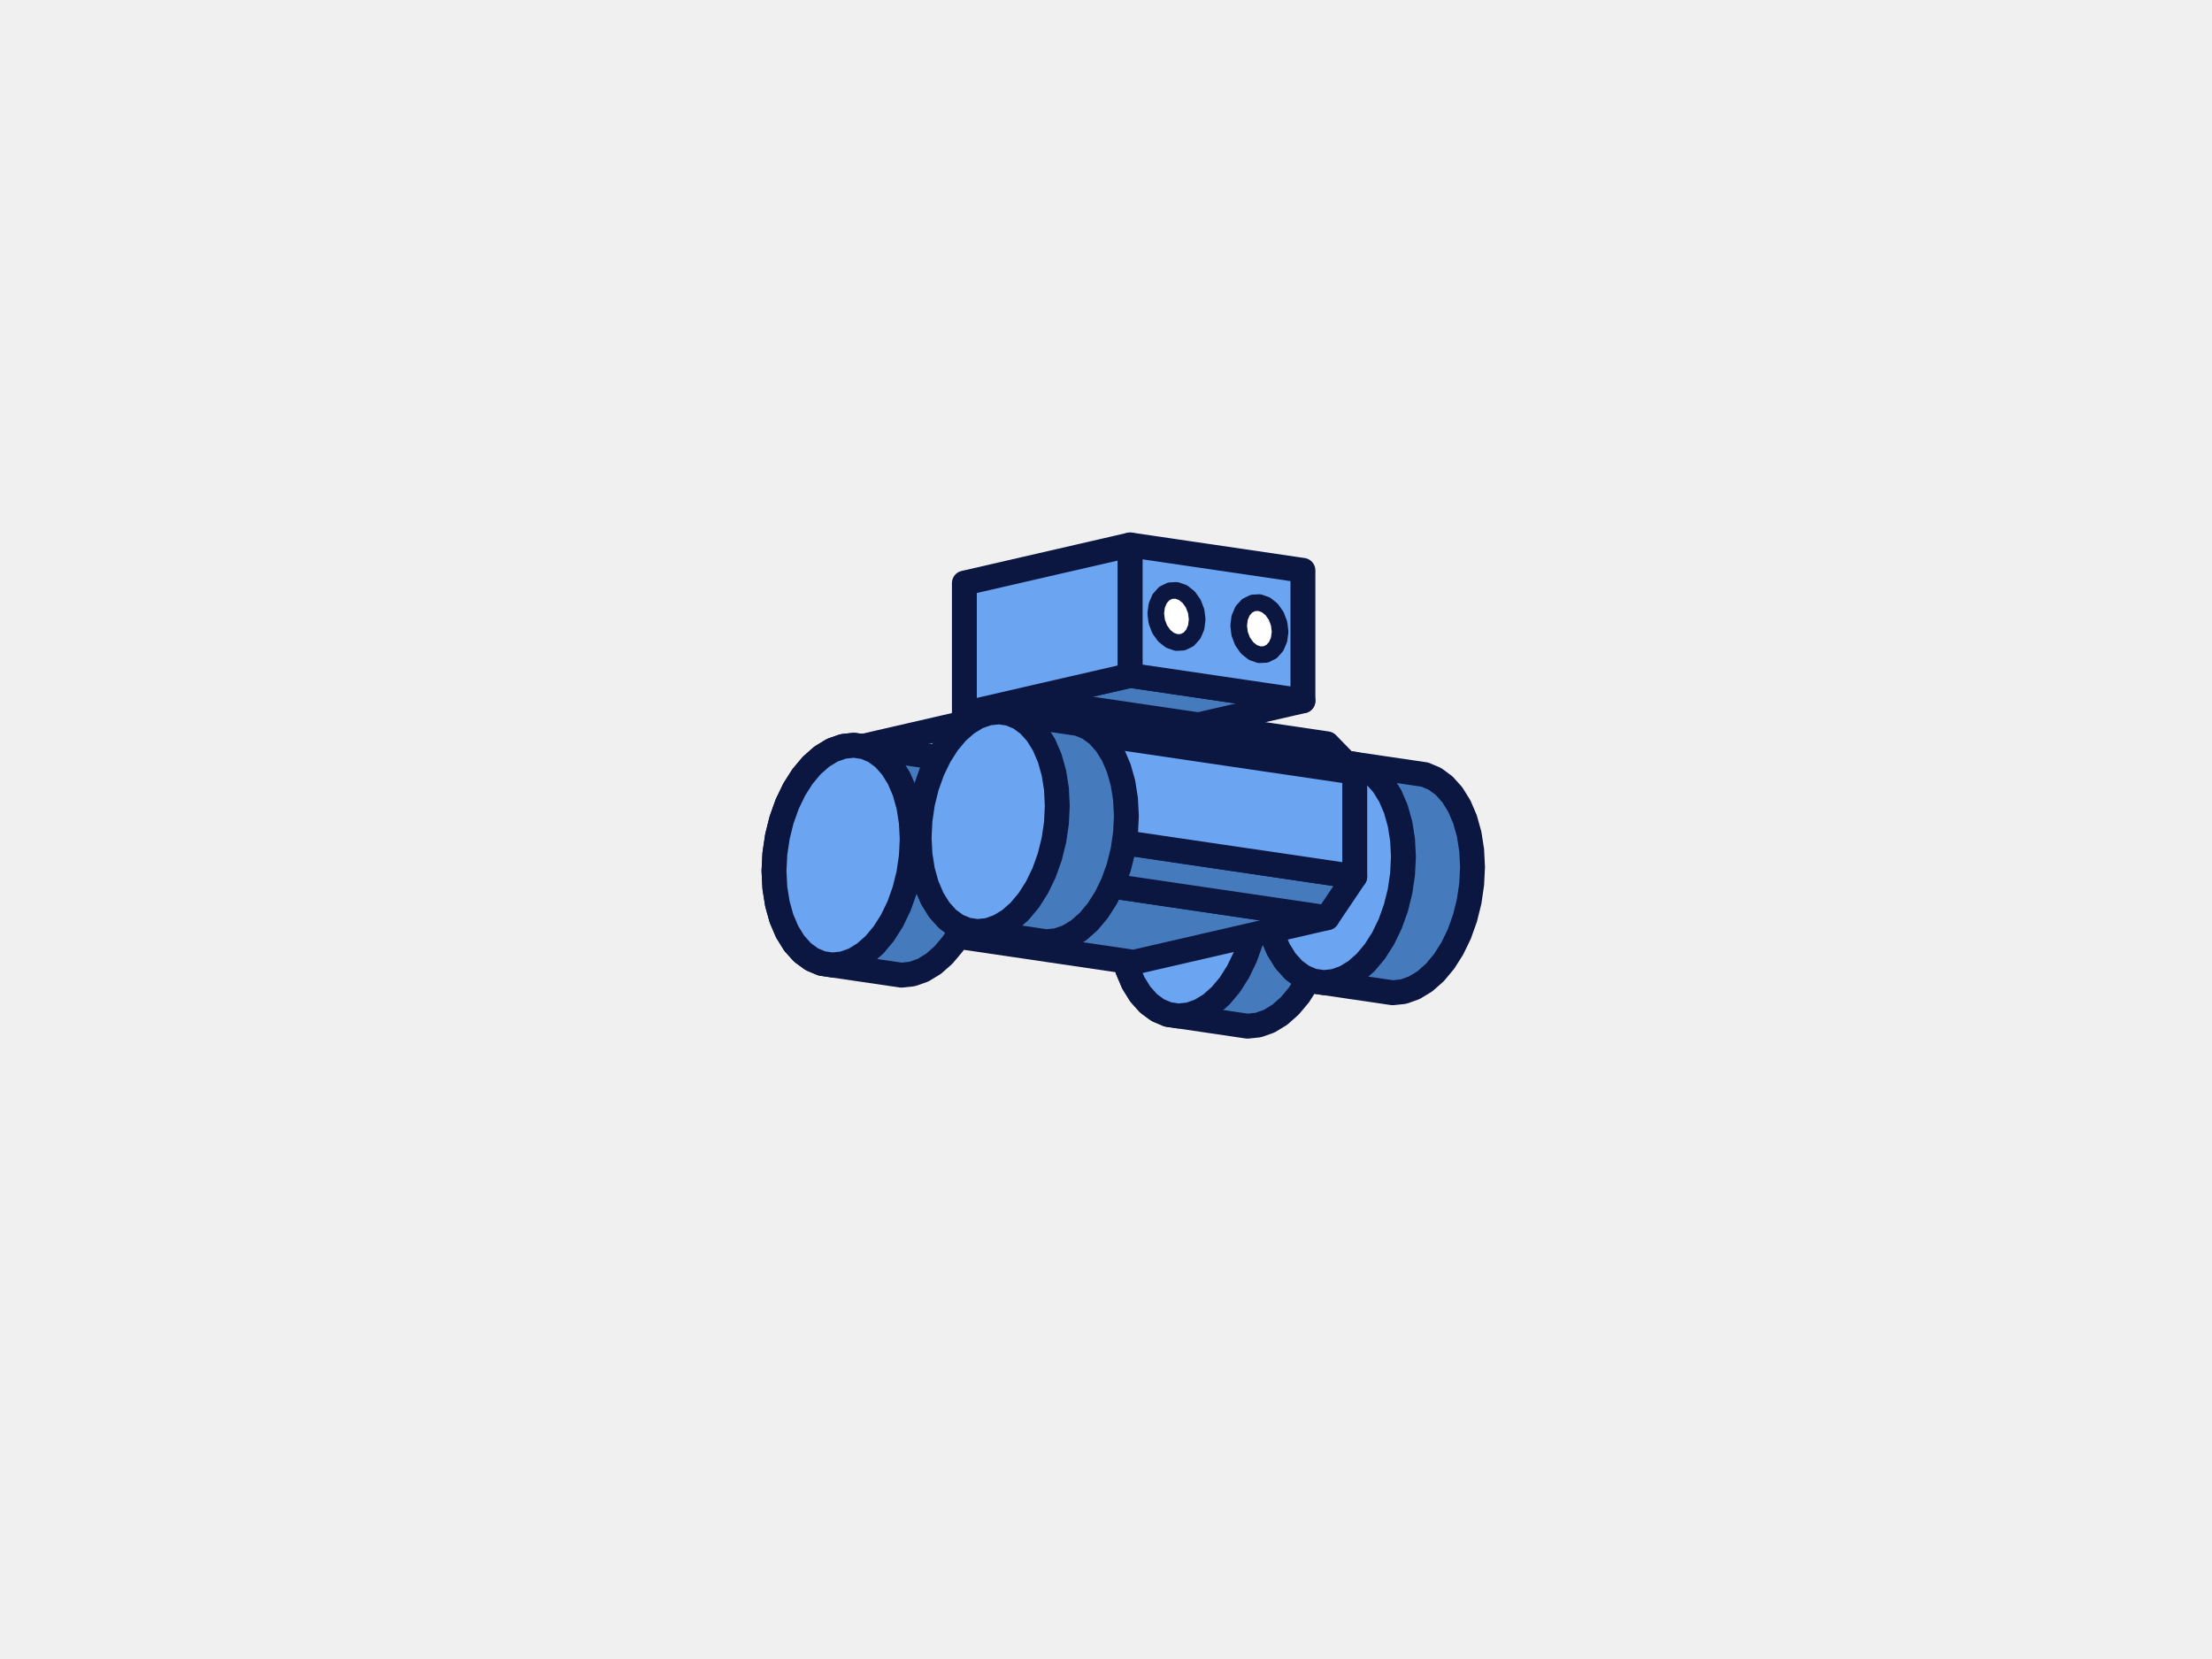
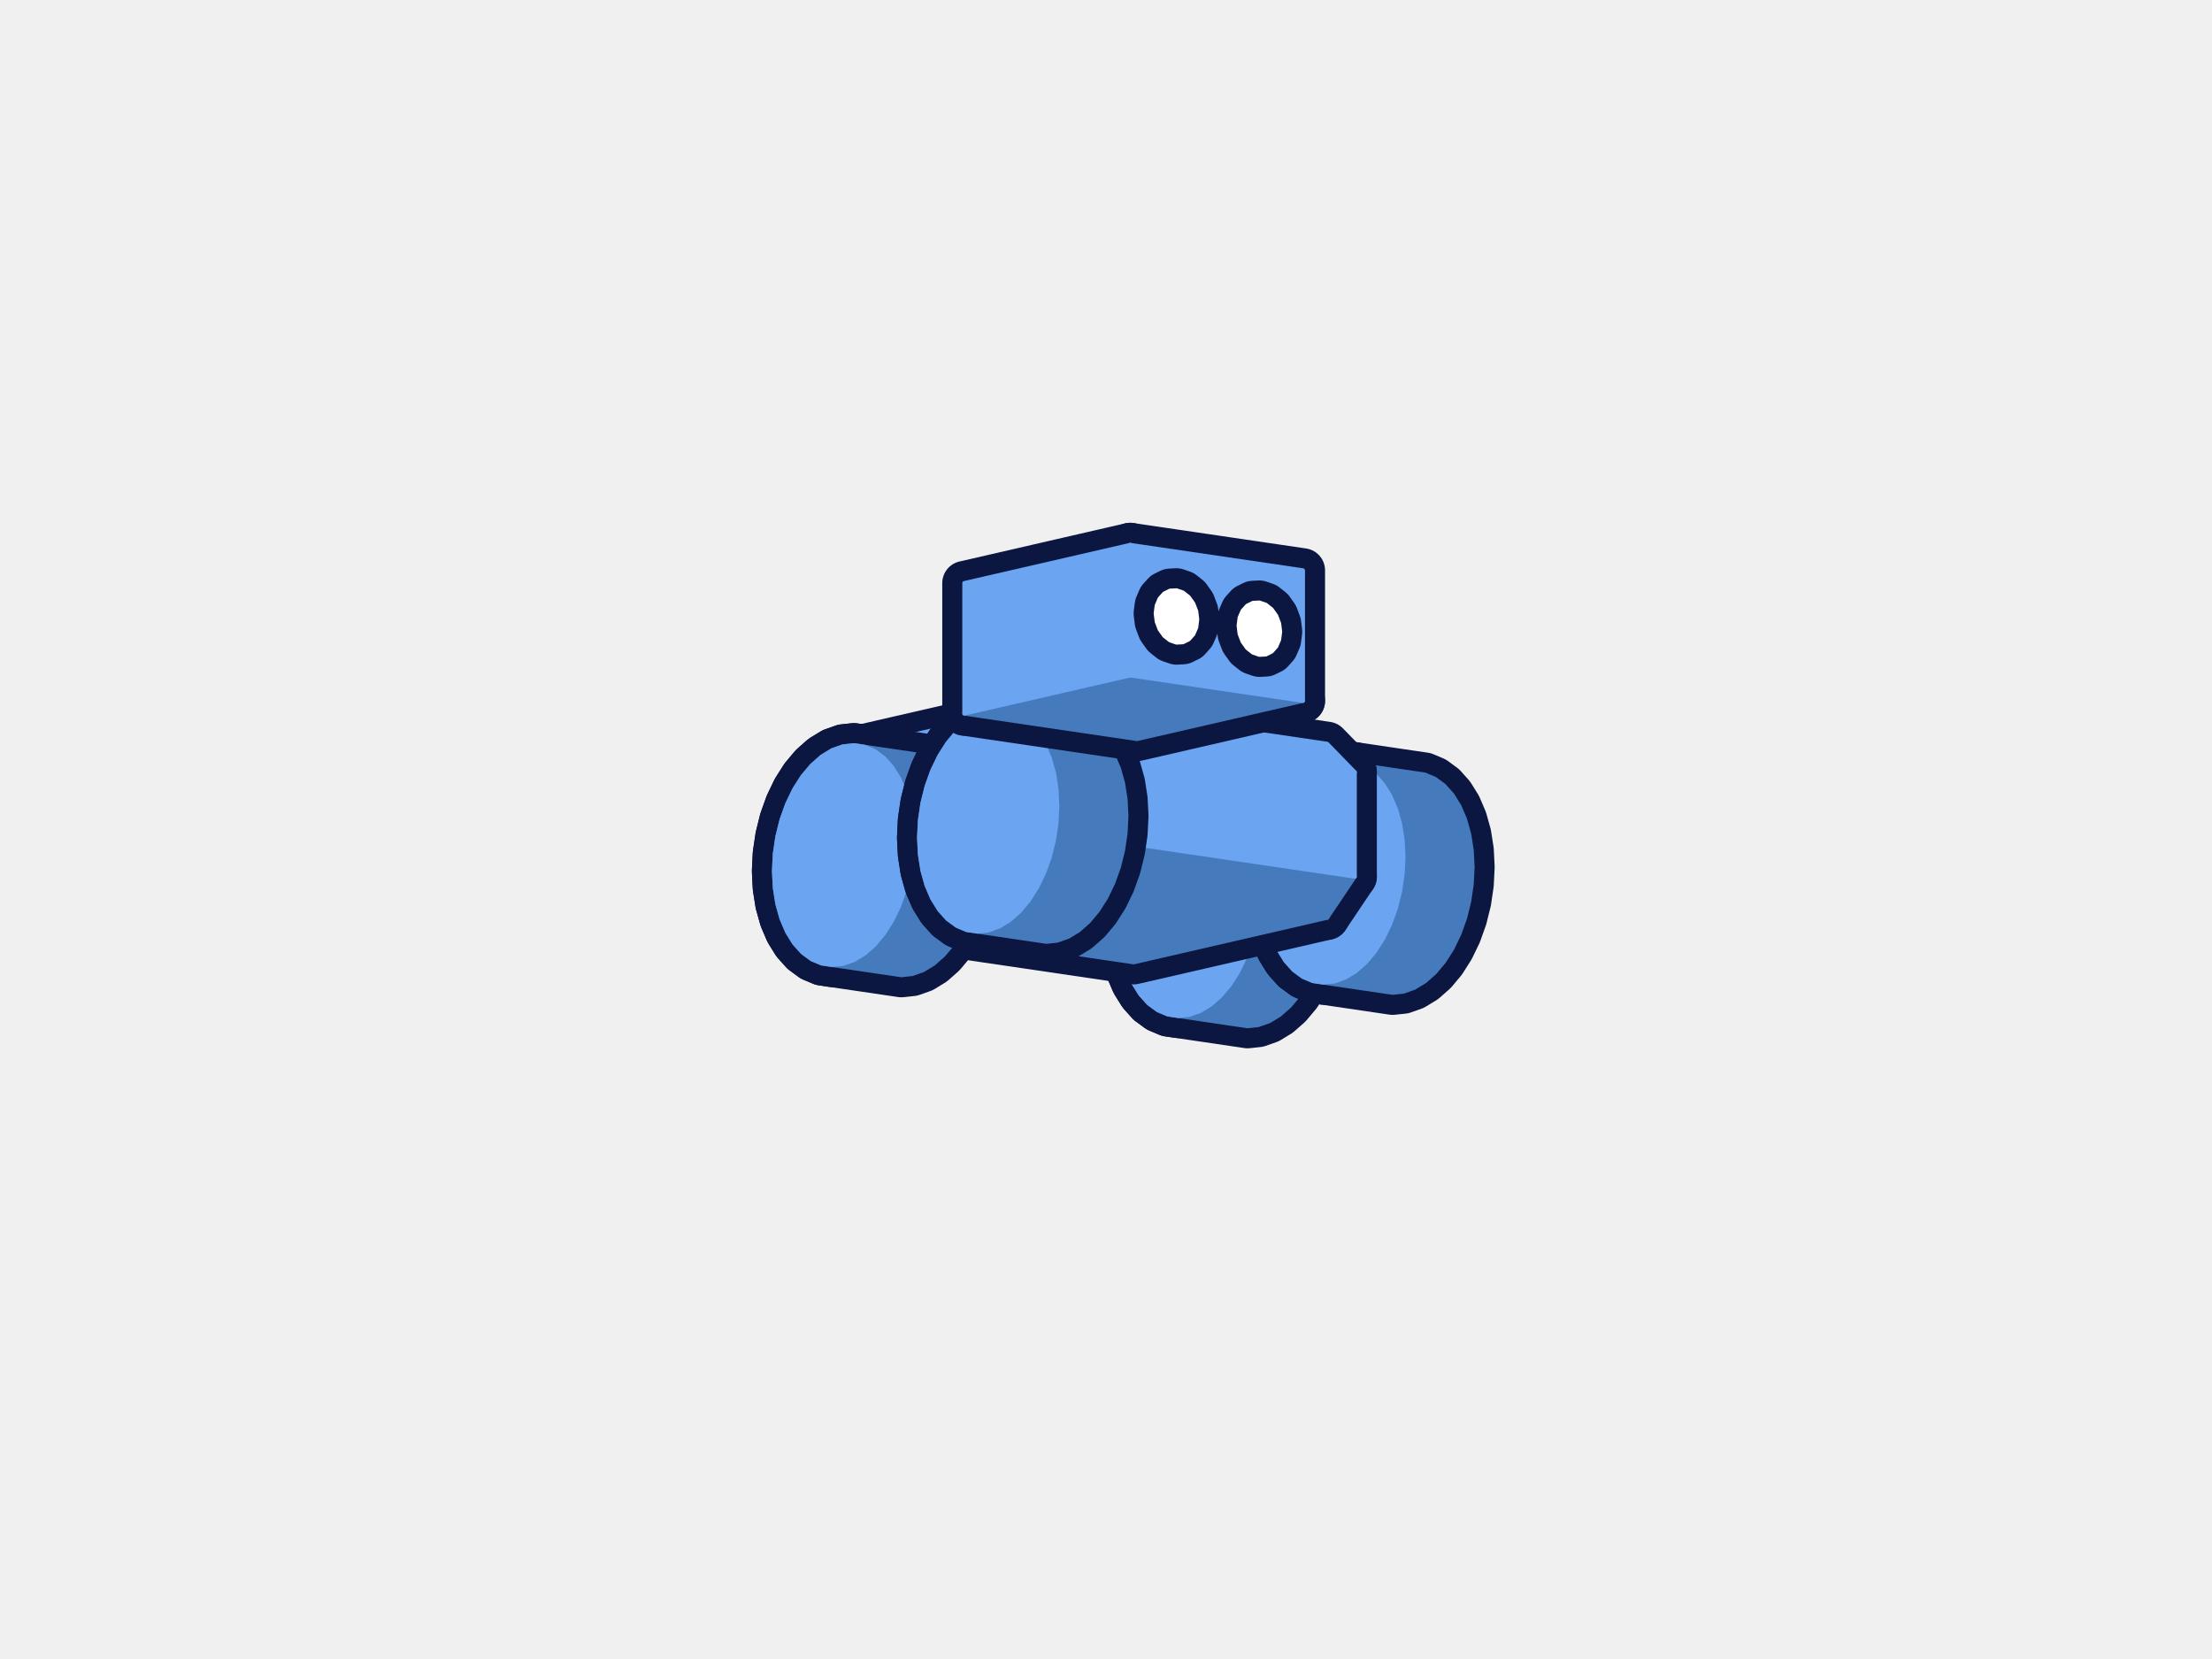
<svg xmlns="http://www.w3.org/2000/svg" viewBox="0 0 800 600">
  <defs>
    <filter id="roundCorners">
      <feGaussianBlur in="SourceGraphic" stdDeviation="2" result="blur" />
      <feColorMatrix in="blur" type="matrix" values="1 0 0 0 0  0 1 0 0 0  0 0 1 0 0  0 0 0 19 -9" result="goo" />
      <feComposite in="SourceGraphic" in2="goo" operator="atop" />
    </filter>
  </defs>
-   <polygon points="405.12,333.47 405.43,327.24 406.35,321.03 407.85,314.99 409.89,309.26 412.44,303.98 415.42,299.29 418.77,295.29 422.39,292.10 426.20,289.78 430.11,288.40 434.02,287.98 459.01,291.66 462.82,292.22 466.44,293.75 469.79,296.21 472.77,299.53 475.31,303.63 477.36,308.42 478.86,313.77 479.78,319.56 480.09,325.64 479.78,331.86 478.86,338.07 477.36,344.12 475.31,349.85 472.77,355.13 469.79,359.82 466.44,363.81 462.82,367.01 459.01,369.33 455.10,370.71 451.19,371.13 426.20,367.44 422.39,366.88 418.77,365.35 415.42,362.90 412.44,359.58 409.89,355.48 407.85,350.69 406.35,345.33 405.43,339.54" fill="#457bbd" stroke="#0b1641" stroke-width="9" stroke-linejoin="round" stroke-linecap="round" />
-   <polygon points="457.60,321.38 457.90,315.16 458.82,308.95 460.32,302.91 462.37,297.18 464.92,291.90 467.90,287.20 471.24,283.21 474.86,280.02 478.68,277.70 482.58,276.31 486.49,275.90 511.48,279.58 515.29,280.14 518.92,281.67 522.26,284.12 525.24,287.44 527.79,291.55 529.84,296.34 531.34,301.69 532.25,307.48 532.56,313.56 532.25,319.78 531.34,325.99 529.84,332.03 527.79,337.77 525.24,343.04 522.26,347.74 518.92,351.73 515.29,354.93 511.48,357.24 507.57,358.63 503.66,359.04 478.68,355.36 474.86,354.80 471.24,353.27 467.90,350.82 464.92,347.50 462.37,343.39 460.32,338.60 458.82,333.25 457.90,327.46" fill="#457bbd" stroke="#0b1641" stroke-width="9" stroke-linejoin="round" stroke-linecap="round" />
-   <polygon points="455.10,321.96 454.79,315.88 453.88,310.09 452.37,304.74 450.33,299.95 447.78,295.84 444.80,292.52 441.45,290.07 437.83,288.54 434.02,287.98 430.11,288.40 426.20,289.78 422.39,292.10 418.77,295.29 415.42,299.29 412.44,303.98 409.89,309.26 407.85,314.99 406.35,321.03 405.43,327.24 405.12,333.47 405.43,339.54 406.35,345.33 407.85,350.69 409.89,355.48 412.44,359.58 415.42,362.90 418.77,365.35 422.39,366.88 426.20,367.44 430.11,367.03 434.02,365.64 437.83,363.33 441.45,360.13 444.80,356.14 447.78,351.44 450.33,346.17 452.37,340.43 453.88,334.39 454.79,328.18" fill="#6ba4f1" stroke="#0b1641" stroke-width="9" stroke-linejoin="round" stroke-linecap="round" />
-   <polygon points="507.57,309.88 507.26,303.80 506.35,298.01 504.85,292.65 502.80,287.87 500.25,283.76 497.27,280.44 493.93,277.99 490.31,276.46 486.49,275.90 482.58,276.31 478.68,277.70 474.86,280.02 471.24,283.21 467.90,287.20 464.92,291.90 462.37,297.18 460.32,302.91 458.82,308.95 457.90,315.16 457.60,321.38 457.90,327.46 458.82,333.25 460.32,338.60 462.37,343.39 464.92,347.50 467.90,350.82 471.24,353.27 474.86,354.80 478.68,355.36 482.58,354.95 486.49,353.56 490.31,351.24 493.93,348.05 497.27,344.05 500.25,339.36 502.80,334.08 504.85,328.35 506.35,322.31 507.26,316.10" fill="#6ba4f1" stroke="#0b1641" stroke-width="9" stroke-linejoin="round" stroke-linecap="round" />
-   <polygon points="348.78,258.06 411.24,267.27 471.22,253.46 408.75,244.26" fill="#457bbd" stroke="#0b1641" stroke-width="9" stroke-linejoin="round" stroke-linecap="round" />
-   <polygon points="348.78,258.06 408.75,244.26 408.75,197.08 348.78,210.88" fill="#6ba4f1" stroke="#0b1641" stroke-width="9" stroke-linejoin="round" stroke-linecap="round" />
-   <polygon points="408.75,244.26 471.22,253.46 471.22,206.28 408.75,197.08" fill="#6ba4f1" stroke="#0b1641" stroke-width="9" stroke-linejoin="round" stroke-linecap="round" />
-   <polygon points="310.04,333.29 410.00,348.02 479.96,331.91 380.01,317.18" fill="#457bbd" stroke="#0b1641" stroke-width="9" stroke-linejoin="round" stroke-linecap="round" />
-   <polygon points="390.00,264.56 489.96,279.29 479.96,269.01 380.01,254.28" fill="#6ba4f1" stroke="#0b1641" stroke-width="9" stroke-linejoin="round" stroke-linecap="round" />
-   <polygon points="380.01,317.18 479.96,331.91 489.96,317.03 390.00,302.30" fill="#457bbd" stroke="#0b1641" stroke-width="9" stroke-linejoin="round" stroke-linecap="round" />
-   <polygon points="390.00,302.30 489.96,317.03 489.96,279.29 390.00,264.56" fill="#6ba4f1" stroke="#0b1641" stroke-width="9" stroke-linejoin="round" stroke-linecap="round" />
-   <polygon points="310.04,333.29 380.01,317.18 390.00,302.30 390.00,264.56 380.01,254.28 310.04,270.39" fill="#6ba4f1" stroke="#0b1641" stroke-width="9" stroke-linejoin="round" stroke-linecap="round" />
-   <polygon points="279.93,315.02 280.24,308.80 281.16,302.59 282.66,296.54 284.71,290.81 287.25,285.53 290.23,280.84 293.58,276.85 297.20,273.65 301.01,271.33 304.92,269.95 308.83,269.53 333.82,273.21 337.63,273.78 341.25,275.30 344.60,277.76 347.58,281.08 350.12,285.18 352.17,289.97 353.67,295.33 354.59,301.11 354.90,307.19 354.59,313.41 353.67,319.62 352.17,325.67 350.12,331.40 347.58,336.68 344.60,341.37 341.25,345.36 337.63,348.56 333.82,350.88 329.91,352.26 326.00,352.68 301.01,349.00 297.20,348.43 293.58,346.91 290.23,344.45 287.25,341.13 284.71,337.03 282.66,332.24 281.16,326.88 280.24,321.10" fill="#457bbd" stroke="#0b1641" stroke-width="9" stroke-linejoin="round" stroke-linecap="round" />
-   <polygon points="332.41,302.94 332.72,296.71 333.63,290.50 335.13,284.46 337.18,278.73 339.73,273.45 342.71,268.76 346.05,264.76 349.67,261.57 353.49,259.25 357.40,257.87 361.30,257.45 386.29,261.13 390.11,261.69 393.73,263.22 397.07,265.68 400.05,269.00 402.60,273.10 404.65,277.89 406.15,283.24 407.06,289.03 407.37,295.11 407.06,301.33 406.15,307.54 404.65,313.59 402.60,319.32 400.05,324.60 397.07,329.29 393.73,333.28 390.11,336.48 386.29,338.80 382.38,340.18 378.47,340.60 353.49,336.91 349.67,336.35 346.05,334.82 342.71,332.37 339.73,329.05 337.18,324.95 335.13,320.16 333.63,314.80 332.72,309.01" fill="#457bbd" stroke="#0b1641" stroke-width="9" stroke-linejoin="round" stroke-linecap="round" />
-   <polygon points="329.91,303.51 329.60,297.43 328.69,291.64 327.19,286.29 325.14,281.50 322.59,277.40 319.61,274.08 316.27,271.62 312.64,270.09 308.83,269.53 304.92,269.95 301.01,271.33 297.20,273.65 293.58,276.85 290.23,280.84 287.25,285.53 284.71,290.81 282.66,296.54 281.16,302.59 280.24,308.80 279.93,315.02 280.24,321.10 281.16,326.88 282.66,332.24 284.71,337.03 287.25,341.13 290.23,344.45 293.58,346.91 297.20,348.43 301.01,349.00 304.92,348.58 308.83,347.20 312.64,344.88 316.27,341.68 319.61,337.69 322.59,333.00 325.14,327.72 327.19,321.99 328.69,315.94 329.60,309.73" fill="#6ba4f1" stroke="#0b1641" stroke-width="9" stroke-linejoin="round" stroke-linecap="round" />
-   <polygon points="382.38,291.43 382.08,285.35 381.16,279.56 379.66,274.21 377.61,269.42 375.06,265.31 372.08,261.99 368.74,259.54 365.12,258.01 361.30,257.45 357.40,257.87 353.49,259.25 349.67,261.57 346.05,264.76 342.71,268.76 339.73,273.45 337.18,278.73 335.13,284.46 333.63,290.50 332.72,296.71 332.41,302.94 332.72,309.01 333.63,314.80 335.13,320.16 337.18,324.95 339.73,329.05 342.71,332.37 346.05,334.82 349.67,336.35 353.49,336.91 357.40,336.50 361.30,335.11 365.12,332.79 368.74,329.60 372.08,325.61 375.06,320.91 377.61,315.64 379.66,309.90 381.16,303.86 382.08,297.65" fill="#6ba4f1" stroke="#0b1641" stroke-width="9" stroke-linejoin="round" stroke-linecap="round" />
-   <polygon points="447.98,226.26 448.34,223.40 449.41,220.92 451.07,219.08 453.16,218.05 455.47,217.93 457.79,218.73 459.88,220.38 461.54,222.71 462.60,225.50 462.97,228.47 462.60,231.33 461.54,233.80 459.88,235.65 457.79,236.68 455.47,236.80 453.16,236.00 451.07,234.35 449.41,232.02 448.34,229.23" fill="white" stroke="#0b1641" stroke-width="6" stroke-linejoin="round" stroke-linecap="round" />
-   <polygon points="417.99,221.84 418.36,218.98 419.42,216.50 421.08,214.66 423.17,213.63 425.49,213.51 427.80,214.31 429.89,215.96 431.55,218.29 432.62,221.08 432.98,224.05 432.62,226.91 431.55,229.38 429.89,231.23 427.80,232.26 425.49,232.38 423.17,231.58 421.08,229.93 419.42,227.60 418.36,224.81" fill="white" stroke="#0b1641" stroke-width="6" stroke-linejoin="round" stroke-linecap="round" />
+   <g id="wheel_bl">
+     <g stroke="#0b1641" stroke-width="16" stroke-linejoin="round" fill="none">
+       <polygon points="405.12,333.47 405.43,327.24 406.35,321.03 407.85,314.99 409.89,309.26 412.44,303.98 415.42,299.29 418.77,295.29 422.39,292.10 426.20,289.78 430.11,288.40 434.02,287.98 459.01,291.66 462.82,292.22 466.44,293.75 469.79,296.21 472.77,299.53 475.31,303.63 477.36,308.42 478.86,313.77 479.78,319.56 480.09,325.64 479.78,331.86 478.86,338.07 477.36,344.12 475.31,349.85 472.77,355.13 469.79,359.82 466.44,363.81 462.82,367.01 459.01,369.33 455.10,370.71 451.19,371.13 426.20,367.44 422.39,366.88 418.77,365.35 415.42,362.90 412.44,359.58 409.89,355.48 407.85,350.69 406.35,345.33 405.43,339.54" />
+       <polygon points="455.10,321.96 454.79,315.88 453.88,310.09 452.37,304.74 450.33,299.95 447.78,295.84 444.80,292.52 441.45,290.07 437.83,288.54 434.02,287.98 430.11,288.40 426.20,289.78 422.39,292.10 418.77,295.29 415.42,299.29 412.44,303.98 409.89,309.26 407.85,314.99 406.35,321.03 405.43,327.24 405.12,333.47 405.43,339.54 406.35,345.33 407.85,350.69 409.89,355.48 412.44,359.58 415.42,362.90 418.77,365.35 422.39,366.88 426.20,367.44 430.11,367.03 434.02,365.64 437.83,363.33 441.45,360.13 444.80,356.14 447.78,351.44 450.33,346.17 452.37,340.43 453.88,334.39 454.79,328.18" />
+     </g>
+     <g stroke-linejoin="round">
+       <polygon points="405.12,333.47 405.43,327.24 406.35,321.03 407.85,314.99 409.89,309.26 412.44,303.98 415.42,299.29 418.77,295.29 422.39,292.10 426.20,289.78 430.11,288.40 434.02,287.98 459.01,291.66 462.82,292.22 466.44,293.75 469.79,296.21 472.77,299.53 475.31,303.63 477.36,308.42 478.86,313.77 479.78,319.56 480.09,325.64 479.78,331.86 478.86,338.07 477.36,344.12 475.31,349.85 472.77,355.13 469.79,359.82 466.44,363.81 462.82,367.01 459.01,369.33 455.10,370.71 451.19,371.13 426.20,367.44 422.39,366.88 418.77,365.35 415.42,362.90 412.44,359.58 409.89,355.48 407.85,350.69 406.35,345.33 405.43,339.54" fill="#457bbd" stroke="#457bbd" stroke-width="1.5" />
+       <polygon points="455.10,321.96 454.79,315.88 453.88,310.09 452.37,304.74 450.33,299.95 447.78,295.84 444.80,292.52 441.45,290.07 437.83,288.54 434.02,287.98 430.11,288.40 426.20,289.78 422.39,292.10 418.77,295.29 415.42,299.29 412.44,303.98 409.89,309.26 407.85,314.99 406.35,321.03 405.43,327.24 405.12,333.47 405.43,339.54 406.35,345.33 407.85,350.69 409.89,355.48 412.44,359.58 415.42,362.90 418.77,365.35 422.39,366.88 426.20,367.44 430.11,367.03 434.02,365.64 437.83,363.33 441.45,360.13 444.80,356.14 447.78,351.44 450.33,346.17 452.37,340.43 453.88,334.39 454.79,328.18" fill="#6ba4f1" stroke="#6ba4f1" stroke-width="1.5" />
+     </g>
+   </g>
+   <g id="wheel_fl">
+     <g stroke="#0b1641" stroke-width="16" stroke-linejoin="round" fill="none">
+       <polygon points="457.60,321.38 457.90,315.16 458.82,308.95 460.32,302.91 462.37,297.18 464.92,291.90 467.90,287.20 471.24,283.21 474.86,280.02 478.68,277.70 482.58,276.31 486.49,275.90 511.48,279.58 515.29,280.14 518.92,281.67 522.26,284.12 525.24,287.44 527.79,291.55 529.84,296.34 531.34,301.69 532.25,307.48 532.56,313.56 532.25,319.78 531.34,325.99 529.84,332.03 527.79,337.77 525.24,343.04 522.26,347.74 518.92,351.73 515.29,354.93 511.48,357.24 507.57,358.63 503.66,359.04 478.68,355.36 474.86,354.80 471.24,353.27 467.90,350.82 464.92,347.50 462.37,343.39 460.32,338.60 458.82,333.25 457.90,327.46" />
+       <polygon points="507.57,309.88 507.26,303.80 506.35,298.01 504.85,292.65 502.80,287.87 500.25,283.76 497.27,280.44 493.93,277.99 490.31,276.46 486.49,275.90 482.58,276.31 478.68,277.70 474.86,280.02 471.24,283.21 467.90,287.20 464.92,291.90 462.37,297.18 460.32,302.91 458.82,308.95 457.90,315.16 457.60,321.38 457.90,327.46 458.82,333.25 460.32,338.60 462.37,343.39 464.92,347.50 467.90,350.82 471.24,353.27 474.86,354.80 478.68,355.36 482.58,354.95 486.49,353.56 490.31,351.24 493.93,348.05 497.27,344.05 500.25,339.36 502.80,334.08 504.85,328.35 506.35,322.31 507.26,316.10" />
+     </g>
+     <g stroke-linejoin="round">
+       <polygon points="457.60,321.38 457.90,315.16 458.82,308.95 460.32,302.91 462.37,297.18 464.92,291.90 467.90,287.20 471.24,283.21 474.86,280.02 478.68,277.70 482.58,276.31 486.49,275.90 511.48,279.58 515.29,280.14 518.92,281.67 522.26,284.12 525.24,287.44 527.79,291.55 529.84,296.34 531.34,301.69 532.25,307.48 532.56,313.56 532.25,319.78 531.34,325.99 529.84,332.03 527.79,337.77 525.24,343.04 522.26,347.74 518.92,351.73 515.29,354.93 511.48,357.24 507.57,358.63 503.66,359.04 478.68,355.36 474.86,354.80 471.24,353.27 467.90,350.82 464.92,347.50 462.37,343.39 460.32,338.60 458.82,333.25 457.90,327.46" fill="#457bbd" stroke="#457bbd" stroke-width="1.5" />
+       <polygon points="507.57,309.88 507.26,303.80 506.35,298.01 504.85,292.65 502.80,287.87 500.25,283.76 497.27,280.44 493.93,277.99 490.31,276.46 486.49,275.90 482.58,276.31 478.68,277.70 474.86,280.02 471.24,283.21 467.90,287.20 464.92,291.90 462.37,297.18 460.32,302.91 458.82,308.95 457.90,315.16 457.60,321.38 457.90,327.46 458.82,333.25 460.32,338.60 462.37,343.39 464.92,347.50 467.90,350.82 471.24,353.27 474.86,354.80 478.68,355.36 482.58,354.95 486.49,353.56 490.31,351.24 493.93,348.05 497.27,344.05 500.25,339.36 502.80,334.08 504.85,328.35 506.35,322.31 507.26,316.10" fill="#6ba4f1" stroke="#6ba4f1" stroke-width="1.5" />
+     </g>
+   </g>
+   <g id="body">
+     <g stroke="#0b1641" stroke-width="16" stroke-linejoin="round" fill="none">
+       <polygon points="310.04,333.29 410.00,348.02 479.96,331.91 380.01,317.18" />
+       <polygon points="390.00,264.56 489.96,279.29 479.96,269.01 380.01,254.28" />
+       <polygon points="380.01,317.18 479.96,331.91 489.96,317.03 390.00,302.30" />
+       <polygon points="390.00,302.30 489.96,317.03 489.96,279.29 390.00,264.56" />
+       <polygon points="310.04,333.29 380.01,317.18 390.00,302.30 390.00,264.56 380.01,254.28 310.04,270.39" />
+     </g>
+     <g stroke-linejoin="round">
+       <polygon points="310.04,333.29 410.00,348.02 479.96,331.91 380.01,317.18" fill="#457bbd" stroke="#457bbd" stroke-width="1.5" />
+       <polygon points="390.00,264.56 489.96,279.29 479.96,269.01 380.01,254.28" fill="#6ba4f1" stroke="#6ba4f1" stroke-width="1.5" />
+       <polygon points="380.01,317.18 479.96,331.91 489.96,317.03 390.00,302.30" fill="#457bbd" stroke="#457bbd" stroke-width="1.5" />
+       <polygon points="390.00,302.30 489.96,317.03 489.96,279.29 390.00,264.56" fill="#6ba4f1" stroke="#6ba4f1" stroke-width="1.5" />
+       <polygon points="310.04,333.29 380.01,317.18 390.00,302.30 390.00,264.56 380.01,254.28 310.04,270.39" fill="#6ba4f1" stroke="#6ba4f1" stroke-width="1.5" />
+     </g>
+   </g>
+   <g id="wheel_br">
+     <g stroke="#0b1641" stroke-width="16" stroke-linejoin="round" fill="none">
+       <polygon points="279.93,315.02 280.24,308.80 281.16,302.59 282.66,296.54 284.71,290.81 287.25,285.53 290.23,280.84 293.58,276.85 297.20,273.65 301.01,271.33 304.92,269.95 308.83,269.53 333.82,273.21 337.63,273.78 341.25,275.30 344.60,277.76 347.58,281.08 350.12,285.18 352.17,289.97 353.67,295.33 354.59,301.11 354.90,307.19 354.59,313.41 353.67,319.62 352.17,325.67 350.12,331.40 347.58,336.68 344.60,341.37 341.25,345.36 337.63,348.56 333.82,350.88 329.91,352.26 326.00,352.68 301.01,349.00 297.20,348.43 293.58,346.91 290.23,344.45 287.25,341.13 284.71,337.03 282.66,332.24 281.16,326.88 280.24,321.10" />
+       <polygon points="329.91,303.51 329.60,297.43 328.69,291.64 327.19,286.29 325.14,281.50 322.59,277.40 319.61,274.08 316.27,271.62 312.64,270.09 308.83,269.53 304.92,269.95 301.01,271.33 297.20,273.65 293.58,276.85 290.23,280.84 287.25,285.53 284.71,290.81 282.66,296.54 281.16,302.59 280.24,308.80 279.93,315.02 280.24,321.10 281.16,326.88 282.66,332.24 284.71,337.03 287.25,341.13 290.23,344.45 293.58,346.91 297.20,348.43 301.01,349.00 304.92,348.58 308.83,347.20 312.64,344.88 316.27,341.68 319.61,337.69 322.59,333.00 325.14,327.72 327.19,321.99 328.69,315.94 329.60,309.73" />
+     </g>
+     <g stroke-linejoin="round">
+       <polygon points="279.93,315.02 280.24,308.80 281.16,302.59 282.66,296.54 284.71,290.81 287.25,285.53 290.23,280.84 293.58,276.85 297.20,273.65 301.01,271.33 304.92,269.95 308.83,269.53 333.82,273.21 337.63,273.78 341.25,275.30 344.60,277.76 347.58,281.08 350.12,285.18 352.17,289.97 353.67,295.33 354.59,301.11 354.90,307.19 354.59,313.41 353.67,319.62 352.17,325.67 350.12,331.40 347.58,336.68 344.60,341.37 341.25,345.36 337.63,348.56 333.82,350.88 329.91,352.26 326.00,352.68 301.01,349.00 297.20,348.43 293.58,346.91 290.23,344.45 287.25,341.13 284.71,337.03 282.66,332.24 281.16,326.88 280.24,321.10" fill="#457bbd" stroke="#457bbd" stroke-width="1.5" />
+       <polygon points="329.91,303.51 329.60,297.43 328.69,291.64 327.19,286.29 325.14,281.50 322.59,277.40 319.61,274.08 316.27,271.62 312.64,270.09 308.83,269.53 304.92,269.95 301.01,271.33 297.20,273.65 293.58,276.85 290.23,280.84 287.25,285.53 284.71,290.81 282.66,296.54 281.16,302.59 280.24,308.80 279.93,315.02 280.24,321.10 281.16,326.88 282.66,332.24 284.71,337.03 287.25,341.13 290.23,344.45 293.58,346.91 297.20,348.43 301.01,349.00 304.92,348.58 308.83,347.20 312.64,344.88 316.27,341.68 319.61,337.69 322.59,333.00 325.14,327.72 327.19,321.99 328.69,315.94 329.60,309.73" fill="#6ba4f1" stroke="#6ba4f1" stroke-width="1.5" />
+     </g>
+   </g>
+   <g id="wheel_fr">
+     <g stroke="#0b1641" stroke-width="16" stroke-linejoin="round" fill="none">
+       <polygon points="332.41,302.94 332.72,296.71 333.63,290.50 335.13,284.46 337.18,278.73 339.73,273.45 342.71,268.76 346.05,264.76 349.67,261.57 353.49,259.25 357.40,257.87 361.30,257.45 386.29,261.13 390.11,261.69 393.73,263.22 397.07,265.68 400.05,269.00 402.60,273.10 404.65,277.89 406.15,283.24 407.06,289.03 407.37,295.11 407.06,301.33 406.15,307.54 404.65,313.59 402.60,319.32 400.05,324.60 397.07,329.29 393.73,333.28 390.11,336.48 386.29,338.80 382.38,340.18 378.47,340.60 353.49,336.91 349.67,336.35 346.05,334.82 342.71,332.37 339.73,329.05 337.18,324.95 335.13,320.16 333.63,314.80 332.72,309.01" />
+       <polygon points="382.38,291.43 382.08,285.35 381.16,279.56 379.66,274.21 377.61,269.42 375.06,265.31 372.08,261.99 368.74,259.54 365.12,258.01 361.30,257.45 357.40,257.87 353.49,259.25 349.67,261.57 346.05,264.76 342.71,268.76 339.73,273.45 337.18,278.73 335.13,284.46 333.63,290.50 332.72,296.71 332.41,302.94 332.72,309.01 333.63,314.80 335.13,320.16 337.18,324.95 339.73,329.05 342.71,332.37 346.05,334.82 349.67,336.35 353.49,336.91 357.40,336.50 361.30,335.11 365.12,332.79 368.74,329.60 372.08,325.61 375.06,320.91 377.61,315.64 379.66,309.90 381.16,303.86 382.08,297.65" />
+     </g>
+     <g stroke-linejoin="round">
+       <polygon points="332.41,302.94 332.72,296.71 333.63,290.50 335.13,284.46 337.18,278.73 339.73,273.45 342.71,268.76 346.05,264.76 349.67,261.57 353.49,259.25 357.40,257.87 361.30,257.45 386.29,261.13 390.11,261.69 393.73,263.22 397.07,265.68 400.05,269.00 402.60,273.10 404.65,277.89 406.15,283.24 407.06,289.03 407.37,295.11 407.06,301.33 406.15,307.54 404.65,313.59 402.60,319.32 400.05,324.60 397.07,329.29 393.73,333.28 390.11,336.48 386.29,338.80 382.38,340.18 378.47,340.60 353.49,336.91 349.67,336.35 346.05,334.82 342.71,332.37 339.73,329.05 337.18,324.95 335.13,320.16 333.63,314.80 332.72,309.01" fill="#457bbd" stroke="#457bbd" stroke-width="1.5" />
+       <polygon points="382.38,291.43 382.08,285.35 381.16,279.56 379.66,274.21 377.61,269.42 375.06,265.31 372.08,261.99 368.74,259.54 365.12,258.01 361.30,257.45 357.40,257.87 353.49,259.25 349.67,261.57 346.05,264.76 342.71,268.76 339.73,273.45 337.18,278.73 335.13,284.46 333.63,290.50 332.72,296.71 332.41,302.94 332.72,309.01 333.63,314.80 335.13,320.16 337.18,324.95 339.73,329.05 342.71,332.37 346.05,334.82 349.67,336.35 353.49,336.91 357.40,336.50 361.30,335.11 365.12,332.79 368.74,329.60 372.08,325.61 375.06,320.91 377.61,315.64 379.66,309.90 381.16,303.86 382.08,297.65" fill="#6ba4f1" stroke="#6ba4f1" stroke-width="1.5" />
+     </g>
+   </g>
+   <g id="head">
+     <g stroke="#0b1641" stroke-width="16" stroke-linejoin="round" fill="none">
+       <polygon points="348.78,258.06 411.24,267.27 471.22,253.46 408.75,244.26" />
+       <polygon points="348.78,258.06 408.75,244.26 408.75,197.08 348.78,210.88" />
+       <polygon points="408.75,244.26 471.22,253.46 471.22,206.28 408.75,197.08" />
+     </g>
+     <g stroke-linejoin="round">
+       <polygon points="348.78,258.06 411.24,267.27 471.22,253.46 408.75,244.26" fill="#457bbd" stroke="#457bbd" stroke-width="1.5" />
+       <polygon points="348.78,258.06 408.75,244.26 408.75,197.08 348.78,210.88" fill="#6ba4f1" stroke="#6ba4f1" stroke-width="1.5" />
+       <polygon points="408.75,244.26 471.22,253.46 471.22,206.28 408.75,197.08" fill="#6ba4f1" stroke="#6ba4f1" stroke-width="1.5" />
+     </g>
+   </g>
+   <g id="eyes">
+     <g stroke="#0b1641" stroke-width="16" stroke-linejoin="round" fill="none">
+       <polygon points="447.98,226.26 448.34,223.40 449.41,220.92 451.07,219.08 453.16,218.05 455.47,217.93 457.79,218.73 459.88,220.38 461.54,222.71 462.60,225.50 462.97,228.47 462.60,231.33 461.54,233.80 459.88,235.65 457.79,236.68 455.47,236.80 453.16,236.00 451.07,234.35 449.41,232.02 448.34,229.23" />
+       <polygon points="417.99,221.84 418.36,218.98 419.42,216.50 421.08,214.66 423.17,213.63 425.49,213.51 427.80,214.31 429.89,215.96 431.55,218.29 432.62,221.08 432.98,224.05 432.62,226.91 431.55,229.38 429.89,231.23 427.80,232.26 425.49,232.38 423.17,231.58 421.08,229.93 419.42,227.60 418.36,224.81" />
+     </g>
+     <g stroke-linejoin="round">
+       <polygon points="447.98,226.26 448.34,223.40 449.41,220.92 451.07,219.08 453.16,218.05 455.47,217.93 457.79,218.73 459.88,220.38 461.54,222.71 462.60,225.50 462.97,228.47 462.60,231.33 461.54,233.80 459.88,235.65 457.79,236.68 455.47,236.80 453.16,236.00 451.07,234.35 449.41,232.02 448.34,229.23" fill="white" stroke="white" stroke-width="1.5" />
+       <polygon points="417.99,221.84 418.36,218.98 419.42,216.50 421.08,214.66 423.17,213.63 425.49,213.51 427.80,214.31 429.89,215.96 431.55,218.29 432.62,221.08 432.98,224.05 432.62,226.91 431.55,229.38 429.89,231.23 427.80,232.26 425.49,232.38 423.17,231.58 421.08,229.93 419.42,227.60 418.36,224.81" fill="white" stroke="white" stroke-width="1.5" />
+     </g>
+   </g>
</svg>
